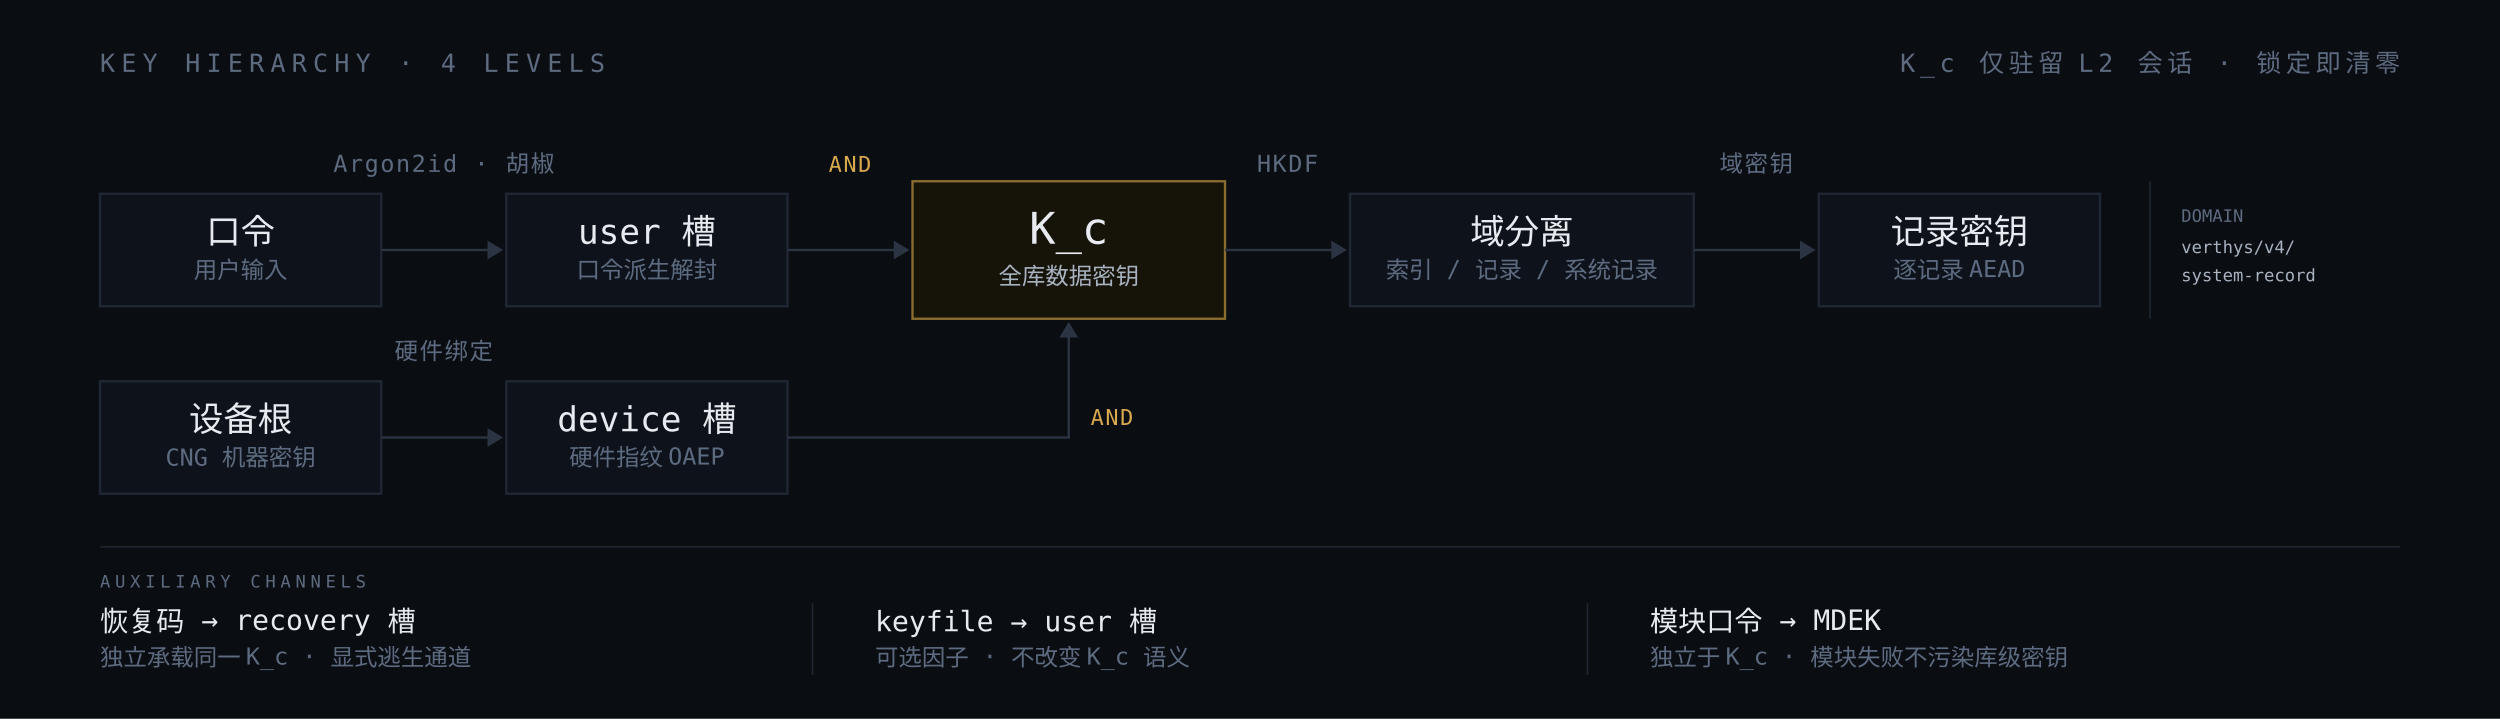
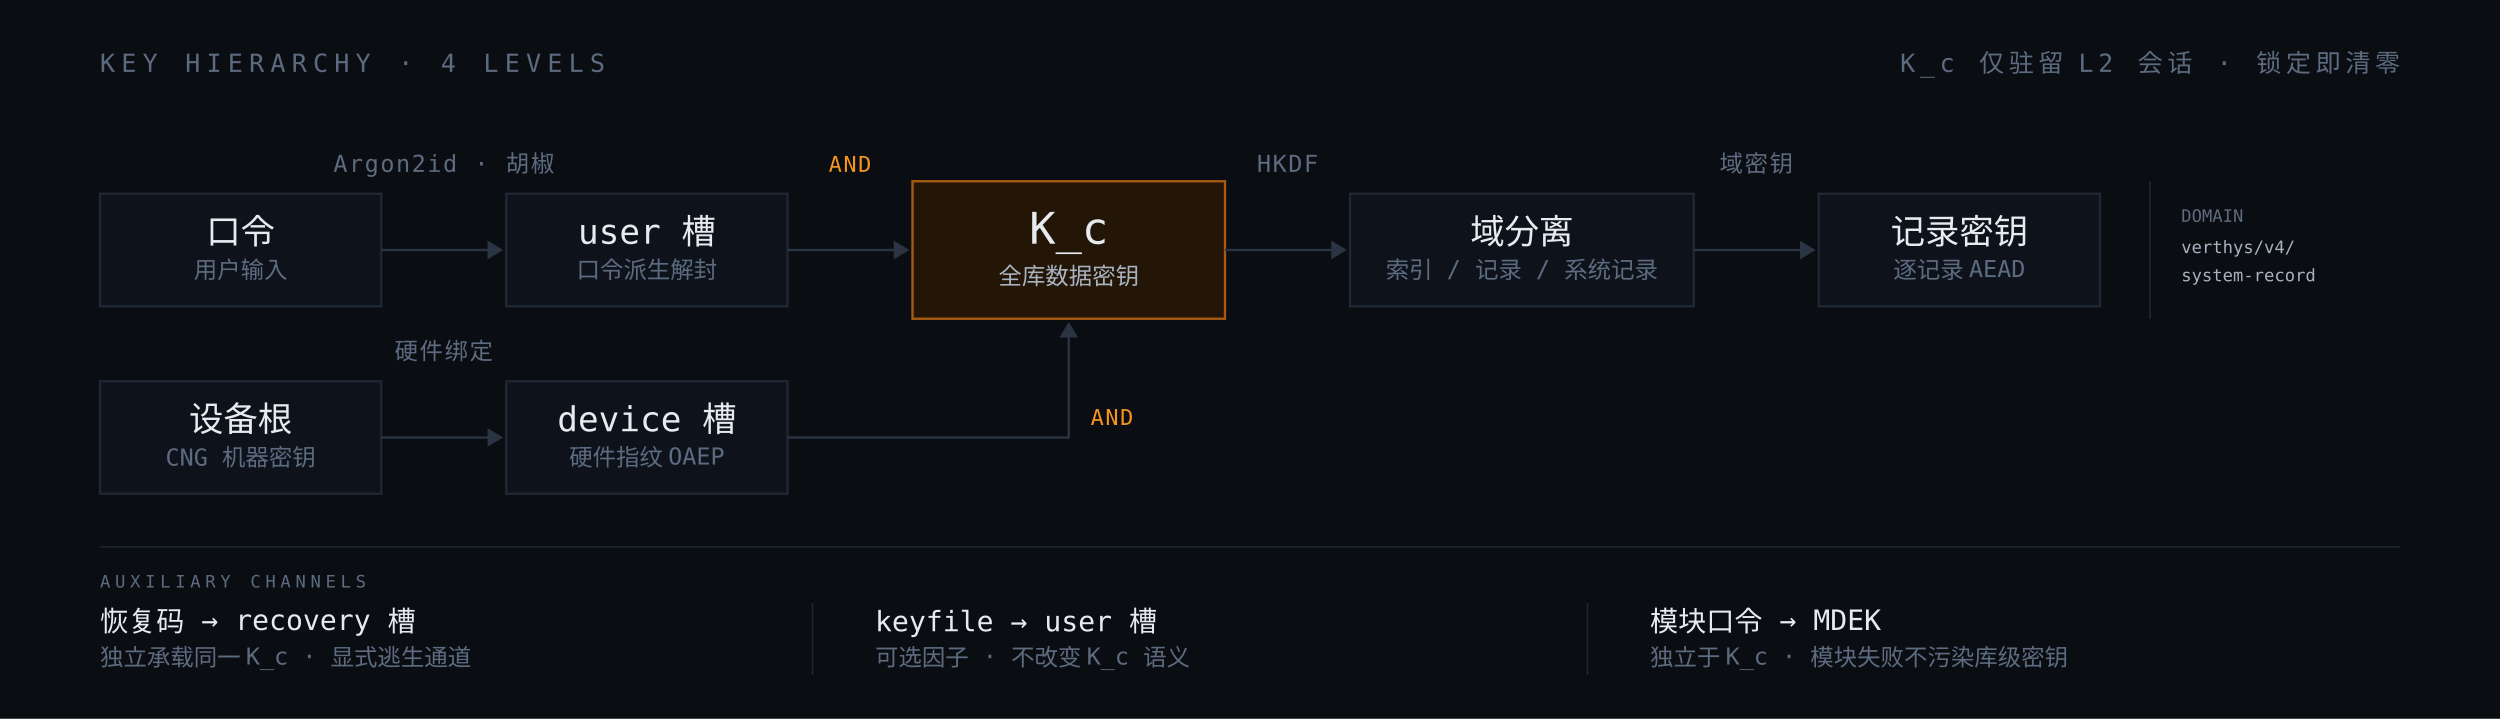
<svg xmlns="http://www.w3.org/2000/svg" width="1600" height="460" viewBox="0 0 1600 460" font-family="ui-monospace,'Cascadia Code','JetBrains Mono',Consolas,monospace">
  <rect width="1600" height="460" fill="#0A0D12" />
  <text x="64" y="46" font-size="16" fill="#5D6B80" letter-spacing="4">KEY HIERARCHY · 4 LEVELS</text>
  <text x="1536" y="46" text-anchor="end" font-size="16" fill="#5D6B80" letter-spacing="3">K_c 仅驻留 L2 会话 · 锁定即清零</text>
  <g>
    <rect x="64" y="124" width="180" height="72" fill="#0E131B" stroke="#1E2733" stroke-width="1.5" />
    <text x="154" y="156" text-anchor="middle" font-size="22" fill="#E7EBF0">口令</text>
    <text x="154" y="178" text-anchor="middle" font-size="15" fill="#5D6B80">用户输入</text>
    <line x1="244" y1="160" x2="314" y2="160" stroke="#2A3442" stroke-width="1.5" />
    <path d="M312 154 L322 160 L312 166 Z" fill="#2A3442" />
    <text x="284" y="110" text-anchor="middle" font-size="15" fill="#5D6B80" letter-spacing="1">Argon2id · 胡椒</text>
    <rect x="324" y="124" width="180" height="72" fill="#0E131B" stroke="#1E2733" stroke-width="1.5" />
    <text x="414" y="156" text-anchor="middle" font-size="22" fill="#E7EBF0">user 槽</text>
    <text x="414" y="178" text-anchor="middle" font-size="15" fill="#5D6B80">口令派生解封</text>
    <line x1="504" y1="160" x2="574" y2="160" stroke="#2A3442" stroke-width="1.5" />
    <path d="M572 154 L582 160 L572 166 Z" fill="#2A3442" />
-     <text x="544" y="110" text-anchor="middle" font-size="14" fill="#D9A94E" letter-spacing="1">AND</text>
-     <rect x="584" y="116" width="200" height="88" fill="#161309" stroke="#8A6D2F" stroke-width="1.5" />
+     <text x="544" y="110" text-anchor="middle" font-size="14" fill="#F7941E" letter-spacing="1">AND</text>
+     <rect x="584" y="116" width="200" height="88" fill="#241607" stroke="#A85A12" stroke-width="1.5" />
    <text x="684" y="156" text-anchor="middle" font-size="28" fill="#E7EBF0">K_c</text>
    <text x="684" y="182" text-anchor="middle" font-size="15" fill="#A8B2C0">全库数据密钥</text>
    <line x1="784" y1="160" x2="854" y2="160" stroke="#2A3442" stroke-width="1.5" />
    <path d="M852 154 L862 160 L852 166 Z" fill="#2A3442" />
    <text x="824" y="110" text-anchor="middle" font-size="15" fill="#5D6B80" letter-spacing="1">HKDF</text>
    <rect x="864" y="124" width="220" height="72" fill="#0E131B" stroke="#1E2733" stroke-width="1.5" />
    <text x="974" y="156" text-anchor="middle" font-size="22" fill="#E7EBF0">域分离</text>
    <text x="974" y="178" text-anchor="middle" font-size="15" fill="#5D6B80">索引 / 记录 / 系统记录</text>
    <line x1="1084" y1="160" x2="1154" y2="160" stroke="#2A3442" stroke-width="1.5" />
    <path d="M1152 154 L1162 160 L1152 166 Z" fill="#2A3442" />
    <text x="1124" y="110" text-anchor="middle" font-size="15" fill="#5D6B80" letter-spacing="1">域密钥</text>
    <rect x="1164" y="124" width="180" height="72" fill="#0E131B" stroke="#1E2733" stroke-width="1.5" />
    <text x="1254" y="156" text-anchor="middle" font-size="22" fill="#E7EBF0">记录密钥</text>
    <text x="1254" y="178" text-anchor="middle" font-size="15" fill="#5D6B80">逐记录 AEAD</text>
  </g>
  <g>
    <line x1="1376" y1="116" x2="1376" y2="204" stroke="#1E2733" stroke-width="1" />
    <text x="1396" y="142" font-size="11" fill="#5D6B80">DOMAIN</text>
    <text x="1396" y="162" font-size="11" fill="#A8B2C0">verthys/v4/</text>
    <text x="1396" y="180" font-size="11" fill="#A8B2C0">system-record</text>
  </g>
  <g>
    <rect x="64" y="244" width="180" height="72" fill="#0E131B" stroke="#1E2733" stroke-width="1.5" />
    <text x="154" y="276" text-anchor="middle" font-size="22" fill="#E7EBF0">设备根</text>
    <text x="154" y="298" text-anchor="middle" font-size="15" fill="#5D6B80">CNG 机器密钥</text>
    <line x1="244" y1="280" x2="314" y2="280" stroke="#2A3442" stroke-width="1.5" />
    <path d="M312 274 L322 280 L312 286 Z" fill="#2A3442" />
    <text x="284" y="230" text-anchor="middle" font-size="15" fill="#5D6B80" letter-spacing="1">硬件绑定</text>
    <rect x="324" y="244" width="180" height="72" fill="#0E131B" stroke="#1E2733" stroke-width="1.5" />
    <text x="414" y="276" text-anchor="middle" font-size="22" fill="#E7EBF0">device 槽</text>
    <text x="414" y="298" text-anchor="middle" font-size="15" fill="#5D6B80">硬件指纹 OAEP</text>
    <path d="M504 280 H684 V214" fill="none" stroke="#2A3442" stroke-width="1.5" />
    <path d="M678 216 L684 206 L690 216 Z" fill="#2A3442" />
-     <text x="698" y="272" font-size="14" fill="#D9A94E" letter-spacing="1">AND</text>
+     <text x="698" y="272" font-size="14" fill="#F7941E" letter-spacing="1">AND</text>
  </g>
  <g>
    <line x1="64" y1="350" x2="1536" y2="350" stroke="#1E2733" stroke-width="1" />
    <text x="64" y="376" font-size="11" fill="#5D6B80" letter-spacing="3">AUXILIARY CHANNELS</text>
    <text x="64" y="404" font-size="18" fill="#E7EBF0">恢复码 → recovery 槽</text>
    <text x="64" y="426" font-size="15" fill="#5D6B80">独立承载同一 K_c · 显式逃生通道</text>
    <text x="560" y="404" font-size="18" fill="#E7EBF0">keyfile → user 槽</text>
    <text x="560" y="426" font-size="15" fill="#5D6B80">可选因子 · 不改变 K_c 语义</text>
    <text x="1056" y="404" font-size="18" fill="#E7EBF0">模块口令 → MDEK</text>
    <text x="1056" y="426" font-size="15" fill="#5D6B80">独立于 K_c · 模块失败不污染库级密钥</text>
    <line x1="520" y1="386" x2="520" y2="432" stroke="#1E2733" stroke-width="1" />
    <line x1="1016" y1="386" x2="1016" y2="432" stroke="#1E2733" stroke-width="1" />
  </g>
</svg>
